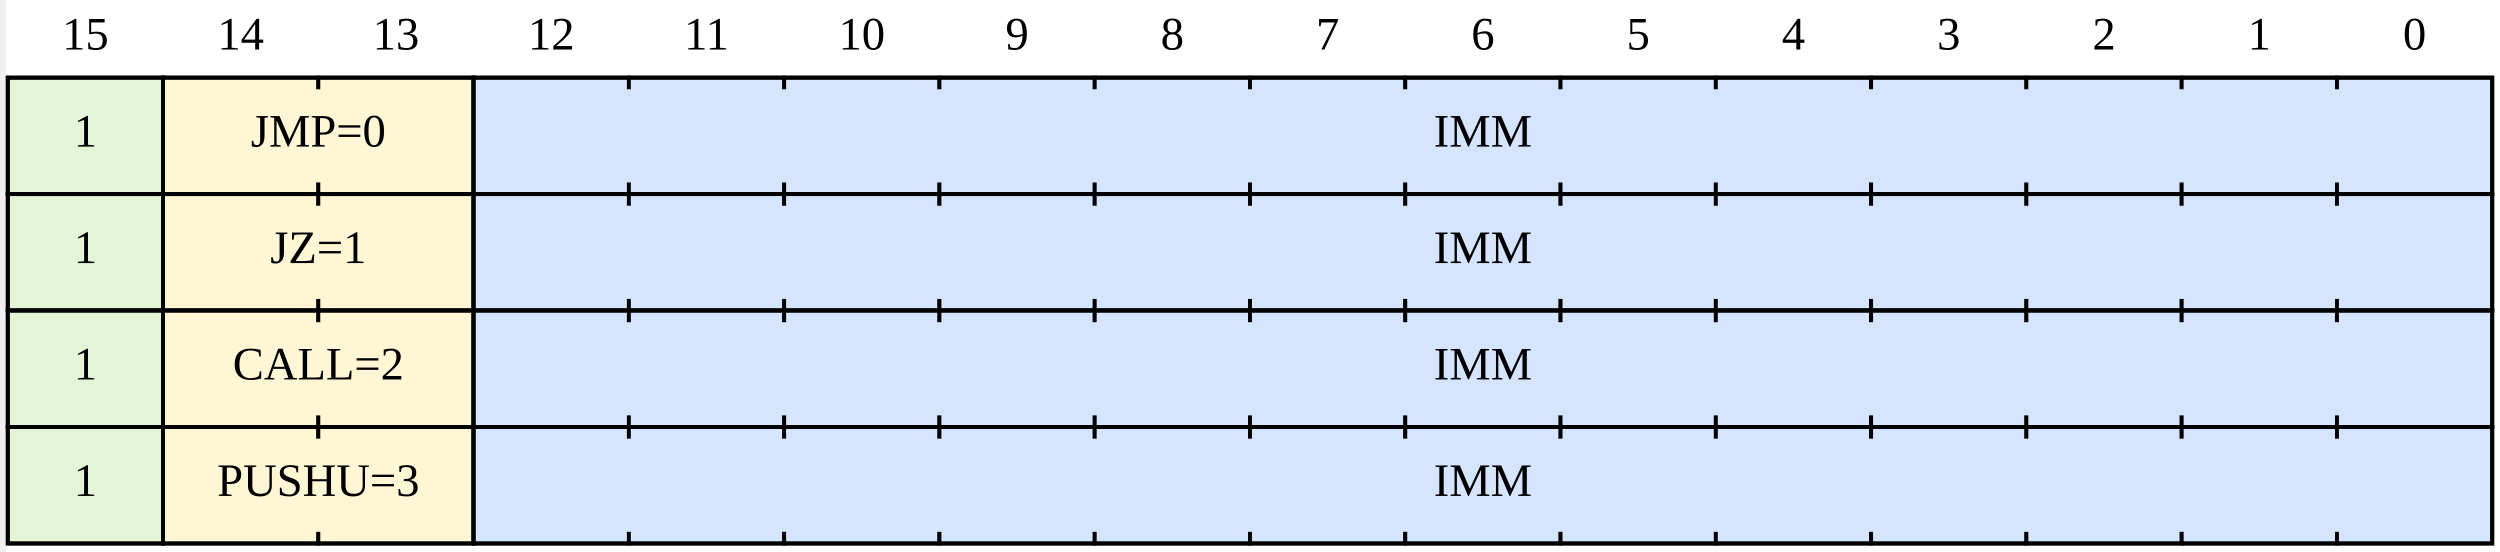
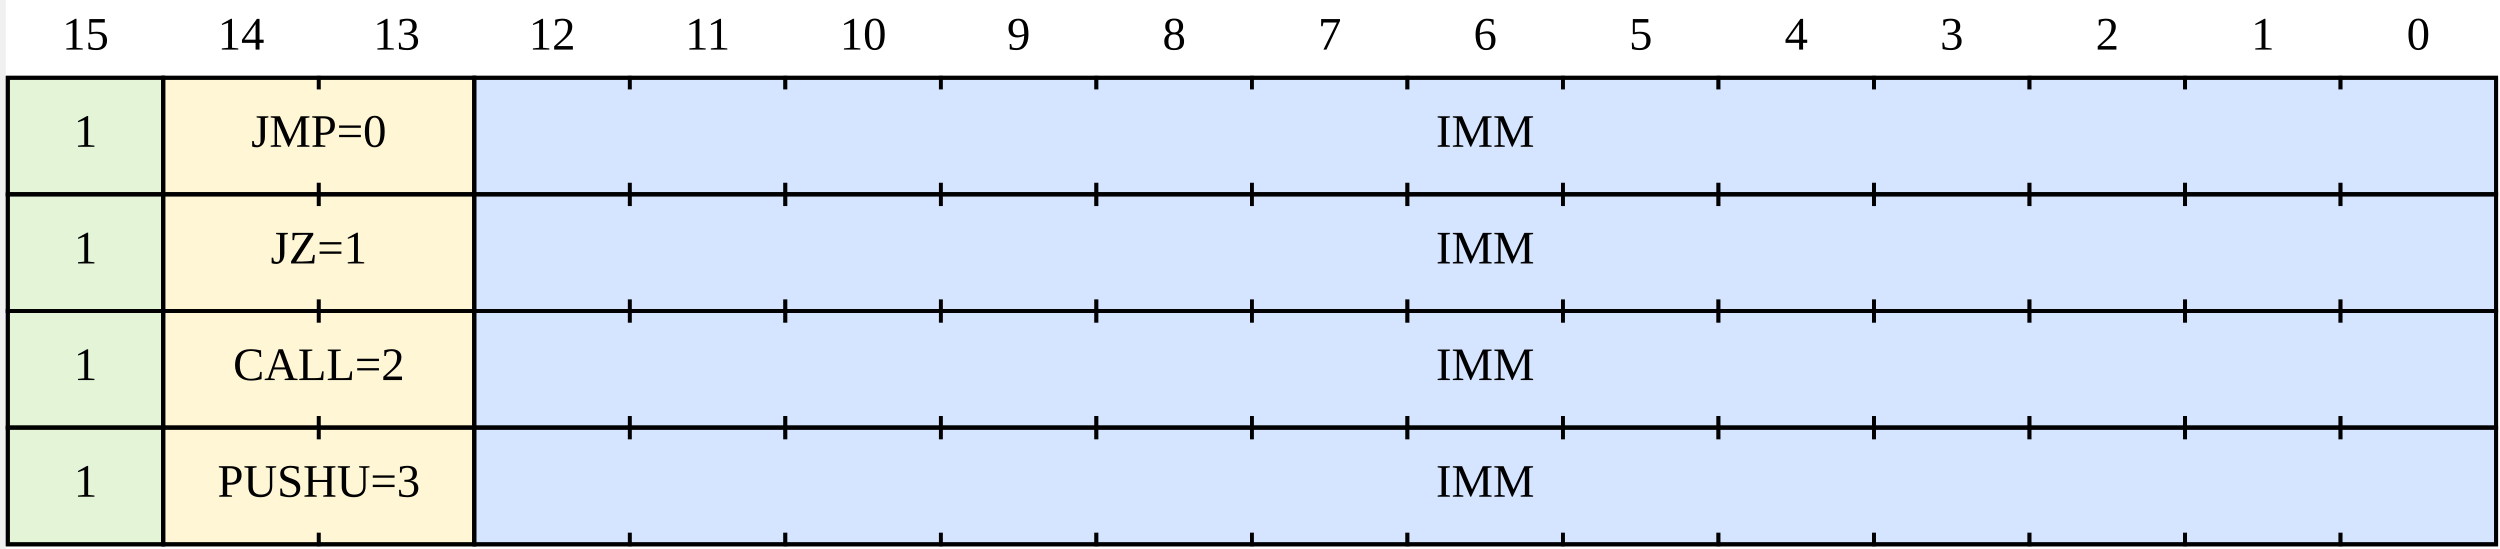
- <svg xmlns="http://www.w3.org/2000/svg" version="1.1" width="644" height="142">
-   <rect x="2" y="0" width="644" height="142" stroke="white" fill="white" />
+ <svg xmlns="http://www.w3.org/2000/svg" version="1.1" width="643" height="141">
+   <rect x="2" y="0" width="643" height="141" stroke="white" fill="white" />
  <text x="22.0" y="10.0" fill="black" text-anchor="middle" dominant-baseline="middle">15</text>
  <text x="62.0" y="10.0" fill="black" text-anchor="middle" dominant-baseline="middle">14</text>
  <text x="102.0" y="10.0" fill="black" text-anchor="middle" dominant-baseline="middle">13</text>
  <text x="142.0" y="10.0" fill="black" text-anchor="middle" dominant-baseline="middle">12</text>
  <text x="182.0" y="10.0" fill="black" text-anchor="middle" dominant-baseline="middle">11</text>
  <text x="222.0" y="10.0" fill="black" text-anchor="middle" dominant-baseline="middle">10</text>
  <text x="262.0" y="10.0" fill="black" text-anchor="middle" dominant-baseline="middle">9</text>
  <text x="302.0" y="10.0" fill="black" text-anchor="middle" dominant-baseline="middle">8</text>
  <text x="342.0" y="10.0" fill="black" text-anchor="middle" dominant-baseline="middle">7</text>
  <text x="382.0" y="10.0" fill="black" text-anchor="middle" dominant-baseline="middle">6</text>
  <text x="422.0" y="10.0" fill="black" text-anchor="middle" dominant-baseline="middle">5</text>
  <text x="462.0" y="10.0" fill="black" text-anchor="middle" dominant-baseline="middle">4</text>
  <text x="502.0" y="10.0" fill="black" text-anchor="middle" dominant-baseline="middle">3</text>
  <text x="542.0" y="10.0" fill="black" text-anchor="middle" dominant-baseline="middle">2</text>
  <text x="582.0" y="10.0" fill="black" text-anchor="middle" dominant-baseline="middle">1</text>
  <text x="622.0" y="10.0" fill="black" text-anchor="middle" dominant-baseline="middle">0</text>
  <rect x="2" y="20" width="40" height="30" stroke="black" fill="#e3f4d7" />
  <rect x="2" y="20" width="40" height="30" stroke="black" fill="none" />
  <text x="22.0" y="35.0" fill="black" text-anchor="middle" dominant-baseline="middle">1</text>
  <rect x="42" y="20" width="40" height="30" stroke="black" fill="#fff6d5" />
  <rect x="82" y="20" width="40" height="30" stroke="black" fill="#fff6d5" />
  <rect x="45" y="23" width="74" height="24" stroke="none" fill="#fff6d5" />
  <rect x="42" y="20" width="80" height="30" stroke="black" fill="none" />
  <text x="82.0" y="35.0" fill="black" text-anchor="middle" dominant-baseline="middle">JMP=0</text>
  <rect x="122" y="20" width="40" height="30" stroke="black" fill="#d5e5ff" />
  <rect x="162" y="20" width="40" height="30" stroke="black" fill="#d5e5ff" />
  <rect x="202" y="20" width="40" height="30" stroke="black" fill="#d5e5ff" />
  <rect x="242" y="20" width="40" height="30" stroke="black" fill="#d5e5ff" />
  <rect x="282" y="20" width="40" height="30" stroke="black" fill="#d5e5ff" />
  <rect x="322" y="20" width="40" height="30" stroke="black" fill="#d5e5ff" />
  <rect x="362" y="20" width="40" height="30" stroke="black" fill="#d5e5ff" />
  <rect x="402" y="20" width="40" height="30" stroke="black" fill="#d5e5ff" />
  <rect x="442" y="20" width="40" height="30" stroke="black" fill="#d5e5ff" />
  <rect x="482" y="20" width="40" height="30" stroke="black" fill="#d5e5ff" />
  <rect x="522" y="20" width="40" height="30" stroke="black" fill="#d5e5ff" />
  <rect x="562" y="20" width="40" height="30" stroke="black" fill="#d5e5ff" />
  <rect x="602" y="20" width="40" height="30" stroke="black" fill="#d5e5ff" />
  <rect x="125" y="23" width="514" height="24" stroke="none" fill="#d5e5ff" />
  <rect x="122" y="20" width="520" height="30" stroke="black" fill="none" />
  <text x="382.0" y="35.0" fill="black" text-anchor="middle" dominant-baseline="middle">IMM</text>
  <rect x="2" y="50" width="40" height="30" stroke="black" fill="#e3f4d7" />
  <rect x="2" y="50" width="40" height="30" stroke="black" fill="none" />
  <text x="22.0" y="65.0" fill="black" text-anchor="middle" dominant-baseline="middle">1</text>
  <rect x="42" y="50" width="40" height="30" stroke="black" fill="#fff6d5" />
  <rect x="82" y="50" width="40" height="30" stroke="black" fill="#fff6d5" />
  <rect x="45" y="53" width="74" height="24" stroke="none" fill="#fff6d5" />
  <rect x="42" y="50" width="80" height="30" stroke="black" fill="none" />
  <text x="82.0" y="65.0" fill="black" text-anchor="middle" dominant-baseline="middle">JZ=1</text>
  <rect x="122" y="50" width="40" height="30" stroke="black" fill="#d5e5ff" />
  <rect x="162" y="50" width="40" height="30" stroke="black" fill="#d5e5ff" />
  <rect x="202" y="50" width="40" height="30" stroke="black" fill="#d5e5ff" />
  <rect x="242" y="50" width="40" height="30" stroke="black" fill="#d5e5ff" />
  <rect x="282" y="50" width="40" height="30" stroke="black" fill="#d5e5ff" />
  <rect x="322" y="50" width="40" height="30" stroke="black" fill="#d5e5ff" />
  <rect x="362" y="50" width="40" height="30" stroke="black" fill="#d5e5ff" />
  <rect x="402" y="50" width="40" height="30" stroke="black" fill="#d5e5ff" />
  <rect x="442" y="50" width="40" height="30" stroke="black" fill="#d5e5ff" />
  <rect x="482" y="50" width="40" height="30" stroke="black" fill="#d5e5ff" />
  <rect x="522" y="50" width="40" height="30" stroke="black" fill="#d5e5ff" />
  <rect x="562" y="50" width="40" height="30" stroke="black" fill="#d5e5ff" />
  <rect x="602" y="50" width="40" height="30" stroke="black" fill="#d5e5ff" />
  <rect x="125" y="53" width="514" height="24" stroke="none" fill="#d5e5ff" />
  <rect x="122" y="50" width="520" height="30" stroke="black" fill="none" />
  <text x="382.0" y="65.0" fill="black" text-anchor="middle" dominant-baseline="middle">IMM</text>
  <rect x="2" y="80" width="40" height="30" stroke="black" fill="#e3f4d7" />
  <rect x="2" y="80" width="40" height="30" stroke="black" fill="none" />
  <text x="22.0" y="95.0" fill="black" text-anchor="middle" dominant-baseline="middle">1</text>
  <rect x="42" y="80" width="40" height="30" stroke="black" fill="#fff6d5" />
  <rect x="82" y="80" width="40" height="30" stroke="black" fill="#fff6d5" />
  <rect x="45" y="83" width="74" height="24" stroke="none" fill="#fff6d5" />
  <rect x="42" y="80" width="80" height="30" stroke="black" fill="none" />
  <text x="82.0" y="95.0" fill="black" text-anchor="middle" dominant-baseline="middle">CALL=2</text>
  <rect x="122" y="80" width="40" height="30" stroke="black" fill="#d5e5ff" />
  <rect x="162" y="80" width="40" height="30" stroke="black" fill="#d5e5ff" />
  <rect x="202" y="80" width="40" height="30" stroke="black" fill="#d5e5ff" />
  <rect x="242" y="80" width="40" height="30" stroke="black" fill="#d5e5ff" />
  <rect x="282" y="80" width="40" height="30" stroke="black" fill="#d5e5ff" />
  <rect x="322" y="80" width="40" height="30" stroke="black" fill="#d5e5ff" />
  <rect x="362" y="80" width="40" height="30" stroke="black" fill="#d5e5ff" />
  <rect x="402" y="80" width="40" height="30" stroke="black" fill="#d5e5ff" />
  <rect x="442" y="80" width="40" height="30" stroke="black" fill="#d5e5ff" />
  <rect x="482" y="80" width="40" height="30" stroke="black" fill="#d5e5ff" />
  <rect x="522" y="80" width="40" height="30" stroke="black" fill="#d5e5ff" />
  <rect x="562" y="80" width="40" height="30" stroke="black" fill="#d5e5ff" />
  <rect x="602" y="80" width="40" height="30" stroke="black" fill="#d5e5ff" />
  <rect x="125" y="83" width="514" height="24" stroke="none" fill="#d5e5ff" />
  <rect x="122" y="80" width="520" height="30" stroke="black" fill="none" />
  <text x="382.0" y="95.0" fill="black" text-anchor="middle" dominant-baseline="middle">IMM</text>
  <rect x="2" y="110" width="40" height="30" stroke="black" fill="#e3f4d7" />
  <rect x="2" y="110" width="40" height="30" stroke="black" fill="none" />
  <text x="22.0" y="125.0" fill="black" text-anchor="middle" dominant-baseline="middle">1</text>
  <rect x="42" y="110" width="40" height="30" stroke="black" fill="#fff6d5" />
  <rect x="82" y="110" width="40" height="30" stroke="black" fill="#fff6d5" />
  <rect x="45" y="113" width="74" height="24" stroke="none" fill="#fff6d5" />
  <rect x="42" y="110" width="80" height="30" stroke="black" fill="none" />
  <text x="82.0" y="125.0" fill="black" text-anchor="middle" dominant-baseline="middle">PUSHU=3</text>
  <rect x="122" y="110" width="40" height="30" stroke="black" fill="#d5e5ff" />
  <rect x="162" y="110" width="40" height="30" stroke="black" fill="#d5e5ff" />
  <rect x="202" y="110" width="40" height="30" stroke="black" fill="#d5e5ff" />
  <rect x="242" y="110" width="40" height="30" stroke="black" fill="#d5e5ff" />
  <rect x="282" y="110" width="40" height="30" stroke="black" fill="#d5e5ff" />
  <rect x="322" y="110" width="40" height="30" stroke="black" fill="#d5e5ff" />
  <rect x="362" y="110" width="40" height="30" stroke="black" fill="#d5e5ff" />
  <rect x="402" y="110" width="40" height="30" stroke="black" fill="#d5e5ff" />
  <rect x="442" y="110" width="40" height="30" stroke="black" fill="#d5e5ff" />
  <rect x="482" y="110" width="40" height="30" stroke="black" fill="#d5e5ff" />
  <rect x="522" y="110" width="40" height="30" stroke="black" fill="#d5e5ff" />
  <rect x="562" y="110" width="40" height="30" stroke="black" fill="#d5e5ff" />
  <rect x="602" y="110" width="40" height="30" stroke="black" fill="#d5e5ff" />
  <rect x="125" y="113" width="514" height="24" stroke="none" fill="#d5e5ff" />
  <rect x="122" y="110" width="520" height="30" stroke="black" fill="none" />
  <text x="382.0" y="125.0" fill="black" text-anchor="middle" dominant-baseline="middle">IMM</text>
</svg>
